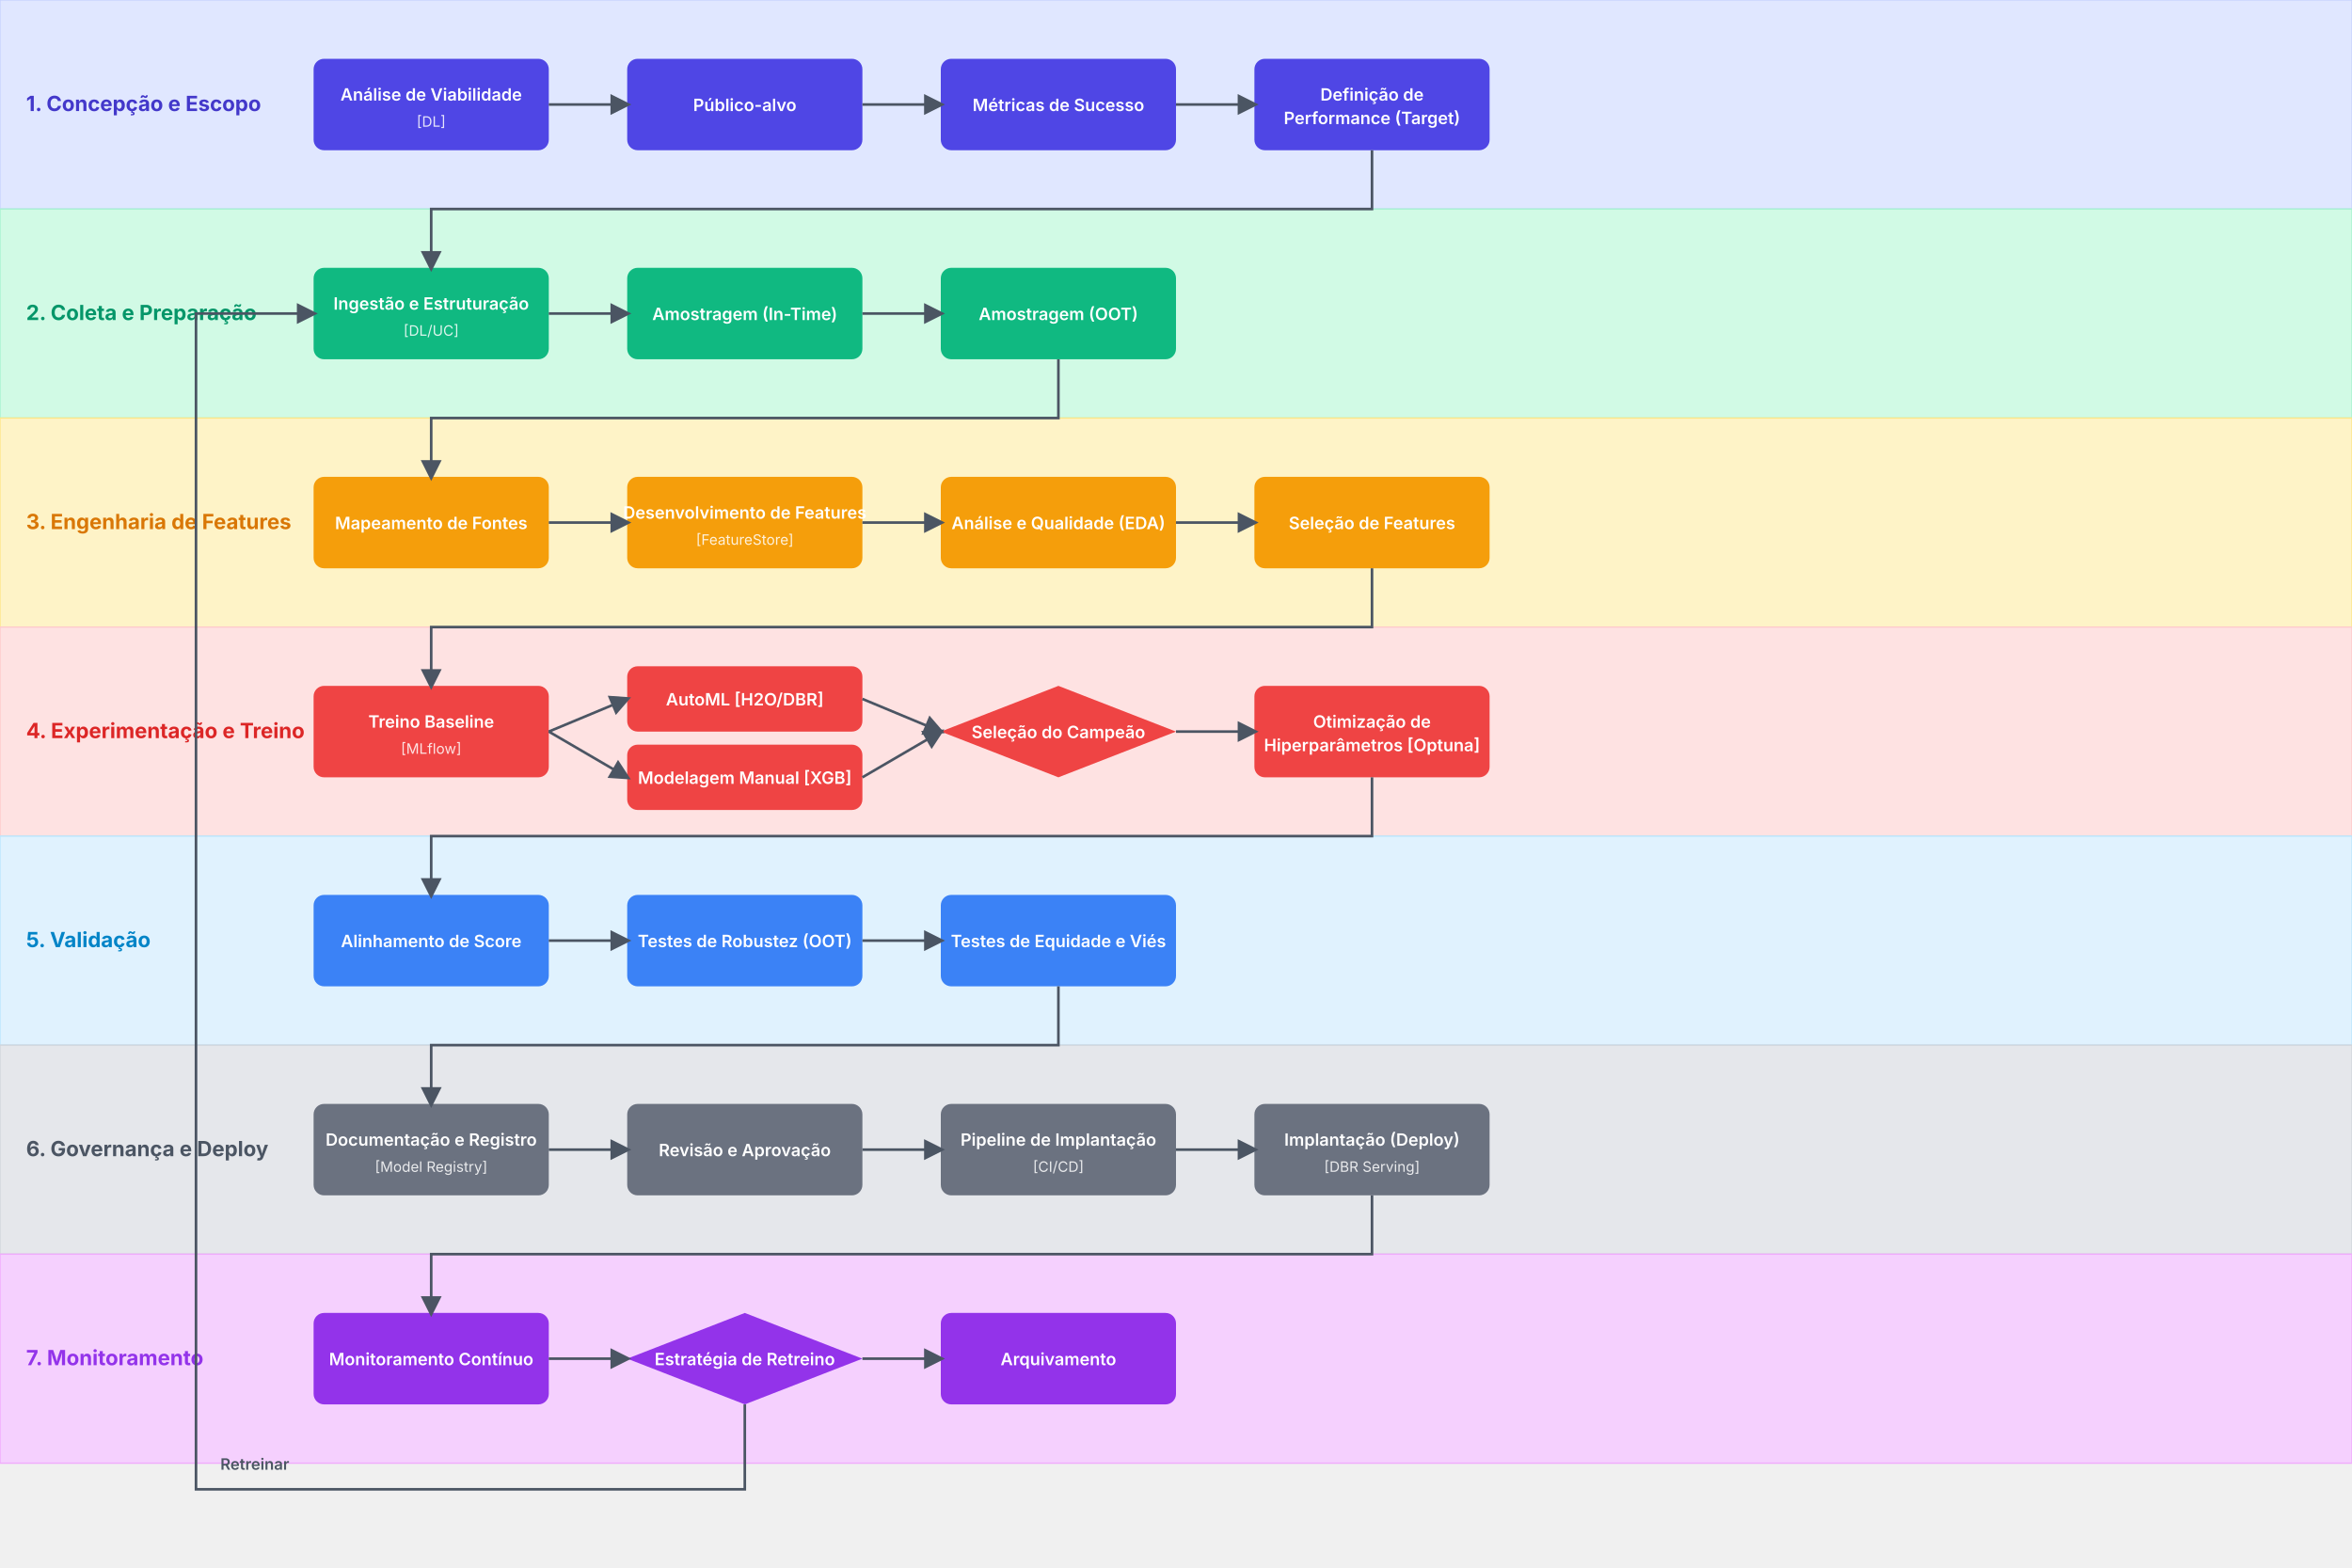
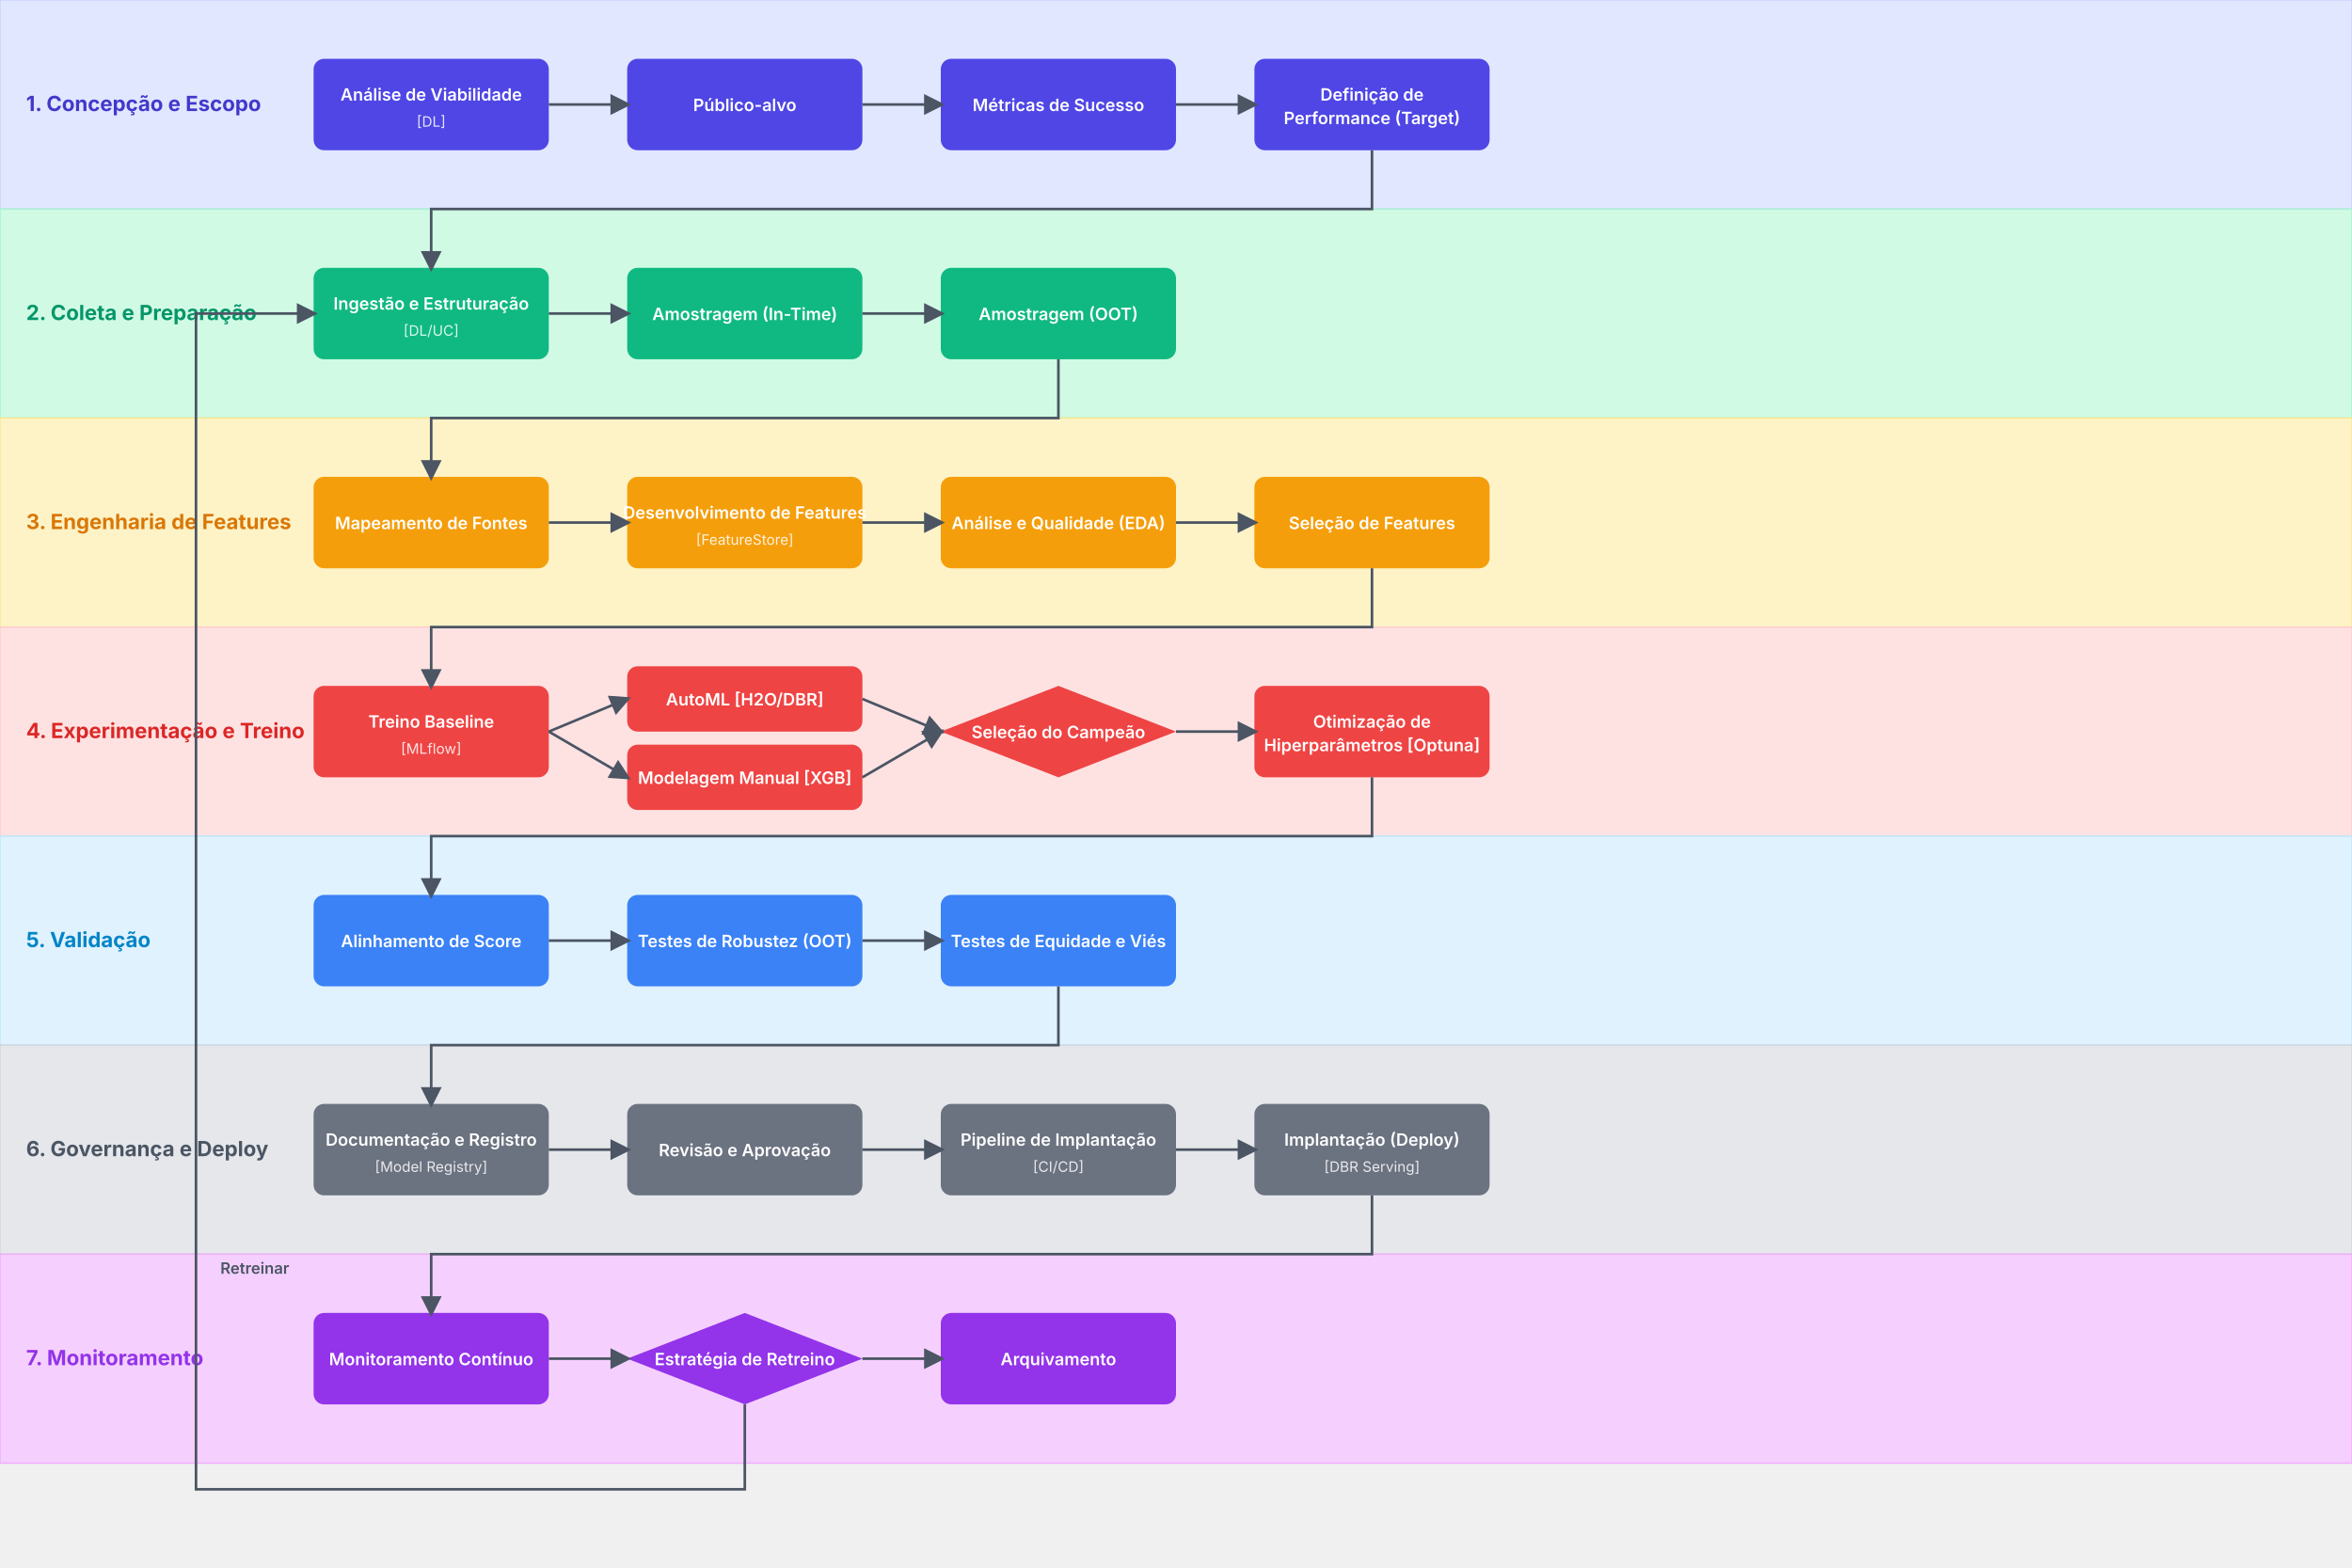
<svg xmlns="http://www.w3.org/2000/svg" width="1800" height="1200">
  <style>
        .lane-label { font-family: 'Inter', sans-serif; font-size: 16px; font-weight: 700; }
        .node-rect { stroke-width: 1.5; }
        .node-text { font-family: 'Inter', sans-serif; font-size: 13px; font-weight: 600; fill: #ffffff; }
        .tool-text { font-family: 'Inter', sans-serif; font-size: 11px; font-weight: 400; fill: #ffffff; opacity: 0.85; }
        .connector { stroke: #4b5563; stroke-width: 2; fill: none; }
        .loop-label { font-family: 'Inter', sans-serif; font-size: 12px; font-weight: 600; fill: #4b5563; text-anchor: middle; }
        .node:hover &gt; rect, .node:hover &gt; path { filter: brightness(1.15); transition: filter 0.2s; }
    </style>
  <defs>
    <marker id="arrowhead" viewBox="0 0 10 10" refX="8" refY="5" markerWidth="8" markerHeight="8" orient="auto-start-reverse">
      <path d="M 0 0 L 10 5 L 0 10 z" fill="#4b5563" />
    </marker>
  </defs>
  <g id="swimlanes">
    <rect x="0" y="0" width="1800" height="160" fill="#e0e7ff" stroke="#c7d2fe" stroke-width="1" />
    <text x="20" y="85" class="lane-label" fill="#4338ca">1. Concepção e Escopo</text>
    <rect x="0" y="160" width="1800" height="160" fill="#d1fae5" stroke="#a7f3d0" stroke-width="1" />
    <text x="20" y="245" class="lane-label" fill="#059669">2. Coleta e Preparação</text>
    <rect x="0" y="320" width="1800" height="160" fill="#fef3c7" stroke="#fde68a" stroke-width="1" />
    <text x="20" y="405" class="lane-label" fill="#d97706">3. Engenharia de Features</text>
    <rect x="0" y="480" width="1800" height="160" fill="#fee2e2" stroke="#fecaca" stroke-width="1" />
    <text x="20" y="565" class="lane-label" fill="#dc2626">4. Experimentação e Treino</text>
    <rect x="0" y="640" width="1800" height="160" fill="#e0f2fe" stroke="#bae6fd" stroke-width="1" />
    <text x="20" y="725" class="lane-label" fill="#0284c7">5. Validação</text>
    <rect x="0" y="800" width="1800" height="160" fill="#e5e7eb" stroke="#d1d5db" stroke-width="1" />
    <text x="20" y="885" class="lane-label" fill="#4b5563">6. Governança e Deploy</text>
    <rect x="0" y="960" width="1800" height="160" fill="#f5d0fe" stroke="#f0abfc" stroke-width="1" />
    <text x="20" y="1045" class="lane-label" fill="#9333ea">7. Monitoramento</text>
  </g>
  <g id="nodes">
    <g class="node" transform="translate(240, 45)">
      <rect class="node-rect" width="180" height="70" rx="8" fill="#4f46e5" />
      <text class="node-text" x="90" y="32" text-anchor="middle">Análise de Viabilidade</text>
      <text class="tool-text" x="90" y="52" text-anchor="middle">[DL]</text>
    </g>
    <g class="node" transform="translate(480, 45)">
      <rect class="node-rect" width="180" height="70" rx="8" fill="#4f46e5" />
      <text class="node-text" x="90" y="40" text-anchor="middle">Público-alvo</text>
    </g>
    <g class="node" transform="translate(720, 45)">
      <rect class="node-rect" width="180" height="70" rx="8" fill="#4f46e5" />
      <text class="node-text" x="90" y="40" text-anchor="middle">Métricas de Sucesso</text>
    </g>
    <g class="node" transform="translate(960, 45)">
      <rect class="node-rect" width="180" height="70" rx="8" fill="#4f46e5" />
      <text class="node-text" x="90" y="32" text-anchor="middle">Definição de</text>
      <text class="node-text" x="90" y="50" text-anchor="middle">Performance (Target)</text>
    </g>
    <g class="node" transform="translate(240, 205)">
      <rect class="node-rect" width="180" height="70" rx="8" fill="#10b981" />
      <text class="node-text" x="90" y="32" text-anchor="middle">Ingestão e Estruturação</text>
      <text class="tool-text" x="90" y="52" text-anchor="middle">[DL/UC]</text>
    </g>
    <g class="node" transform="translate(480, 205)">
      <rect class="node-rect" width="180" height="70" rx="8" fill="#10b981" />
      <text class="node-text" x="90" y="40" text-anchor="middle">Amostragem (In-Time)</text>
    </g>
    <g class="node" transform="translate(720, 205)">
      <rect class="node-rect" width="180" height="70" rx="8" fill="#10b981" />
      <text class="node-text" x="90" y="40" text-anchor="middle">Amostragem (OOT)</text>
    </g>
    <g class="node" transform="translate(240, 365)">
      <rect class="node-rect" width="180" height="70" rx="8" fill="#f59e0b" />
      <text class="node-text" x="90" y="40" text-anchor="middle">Mapeamento de Fontes</text>
    </g>
    <g class="node" transform="translate(480, 365)">
      <rect class="node-rect" width="180" height="70" rx="8" fill="#f59e0b" />
      <text class="node-text" x="90" y="32" text-anchor="middle">Desenvolvimento de Features</text>
      <text class="tool-text" x="90" y="52" text-anchor="middle">[FeatureStore]</text>
    </g>
    <g class="node" transform="translate(720, 365)">
      <rect class="node-rect" width="180" height="70" rx="8" fill="#f59e0b" />
      <text class="node-text" x="90" y="40" text-anchor="middle">Análise e Qualidade (EDA)</text>
    </g>
    <g class="node" transform="translate(960, 365)">
      <rect class="node-rect" width="180" height="70" rx="8" fill="#f59e0b" />
      <text class="node-text" x="90" y="40" text-anchor="middle">Seleção de Features</text>
    </g>
    <g class="node" transform="translate(240, 525)">
      <rect class="node-rect" width="180" height="70" rx="8" fill="#ef4444" />
      <text class="node-text" x="90" y="32" text-anchor="middle">Treino Baseline</text>
      <text class="tool-text" x="90" y="52" text-anchor="middle">[MLflow]</text>
    </g>
    <g class="node" transform="translate(480, 510)">
      <rect class="node-rect" width="180" height="50" rx="8" fill="#ef4444" />
      <text class="node-text" x="90" y="30" text-anchor="middle">AutoML [H2O/DBR]</text>
    </g>
    <g class="node" transform="translate(480, 570)">
      <rect class="node-rect" width="180" height="50" rx="8" fill="#ef4444" />
      <text class="node-text" x="90" y="30" text-anchor="middle">Modelagem Manual [XGB]</text>
    </g>
    <g class="node" transform="translate(720, 525)">
      <path class="node-rect" d="M 90,0 L 180,35 L 90,70 L 0,35 Z" fill="#ef4444" />
      <text class="node-text" x="90" y="40" text-anchor="middle">Seleção do Campeão</text>
    </g>
    <g class="node" transform="translate(960, 525)">
      <rect class="node-rect" width="180" height="70" rx="8" fill="#ef4444" />
      <text class="node-text" x="90" y="32" text-anchor="middle">Otimização de</text>
      <text class="node-text" x="90" y="50" text-anchor="middle">Hiperparâmetros [Optuna]</text>
    </g>
    <g class="node" transform="translate(240, 685)">
      <rect class="node-rect" width="180" height="70" rx="8" fill="#3b82f6" />
      <text class="node-text" x="90" y="40" text-anchor="middle">Alinhamento de Score</text>
    </g>
    <g class="node" transform="translate(480, 685)">
      <rect class="node-rect" width="180" height="70" rx="8" fill="#3b82f6" />
      <text class="node-text" x="90" y="40" text-anchor="middle">Testes de Robustez (OOT)</text>
    </g>
    <g class="node" transform="translate(720, 685)">
      <rect class="node-rect" width="180" height="70" rx="8" fill="#3b82f6" />
      <text class="node-text" x="90" y="40" text-anchor="middle">Testes de Equidade e Viés</text>
    </g>
    <g class="node" transform="translate(240, 845)">
      <rect class="node-rect" width="180" height="70" rx="8" fill="#6b7280" />
      <text class="node-text" x="90" y="32" text-anchor="middle">Documentação e Registro</text>
      <text class="tool-text" x="90" y="52" text-anchor="middle">[Model Registry]</text>
    </g>
    <g class="node" transform="translate(480, 845)">
      <rect class="node-rect" width="180" height="70" rx="8" fill="#6b7280" />
      <text class="node-text" x="90" y="40" text-anchor="middle">Revisão e Aprovação</text>
    </g>
    <g class="node" transform="translate(720, 845)">
      <rect class="node-rect" width="180" height="70" rx="8" fill="#6b7280" />
      <text class="node-text" x="90" y="32" text-anchor="middle">Pipeline de Implantação</text>
      <text class="tool-text" x="90" y="52" text-anchor="middle">[CI/CD]</text>
    </g>
    <g class="node" transform="translate(960, 845)">
      <rect class="node-rect" width="180" height="70" rx="8" fill="#6b7280" />
      <text class="node-text" x="90" y="32" text-anchor="middle">Implantação (Deploy)</text>
      <text class="tool-text" x="90" y="52" text-anchor="middle">[DBR Serving]</text>
    </g>
    <g class="node" transform="translate(240, 1005)">
      <rect class="node-rect" width="180" height="70" rx="8" fill="#9333ea" />
      <text class="node-text" x="90" y="40" text-anchor="middle">Monitoramento Contínuo</text>
    </g>
    <g class="node" transform="translate(480, 1005)">
      <path class="node-rect" d="M 90,0 L 180,35 L 90,70 L 0,35 Z" fill="#9333ea" />
      <text class="node-text" x="90" y="40" text-anchor="middle">Estratégia de Retreino</text>
    </g>
    <g class="node" transform="translate(720, 1005)">
      <rect class="node-rect" width="180" height="70" rx="8" fill="#9333ea" />
      <text class="node-text" x="90" y="40" text-anchor="middle">Arquivamento</text>
    </g>
  </g>
  <g id="connectors" marker-end="url(#arrowhead)">
    <path class="connector" d="M 420 80 H 480" />
    <path class="connector" d="M 660 80 H 720" />
    <path class="connector" d="M 900 80 H 960" />
    <path class="connector" d="M 1050 115 L 1050 160 L 330 160 L 330 205" />
    <path class="connector" d="M 420 240 H 480" />
    <path class="connector" d="M 660 240 H 720" />
    <path class="connector" d="M 810 275 L 810 320 L 330 320 L 330 365" />
    <path class="connector" d="M 420 400 H 480" />
    <path class="connector" d="M 660 400 H 720" />
    <path class="connector" d="M 900 400 H 960" />
    <path class="connector" d="M 1050 435 L 1050 480 L 330 480 L 330 525" />
    <path class="connector" d="M 420 560 L 480 535" />
    <path class="connector" d="M 420 560 L 480 595" />
    <path class="connector" d="M 660 535 L 720 560" />
    <path class="connector" d="M 660 595 L 720 560" />
    <path class="connector" d="M 900 560 H 960" />
    <path class="connector" d="M 1050 595 L 1050 640 L 330 640 L 330 685" />
    <path class="connector" d="M 420 720 H 480" />
    <path class="connector" d="M 660 720 H 720" />
    <path class="connector" d="M 810 755 L 810 800 L 330 800 L 330 845" />
    <path class="connector" d="M 420 880 H 480" />
    <path class="connector" d="M 660 880 H 720" />
    <path class="connector" d="M 900 880 H 960" />
    <path class="connector" d="M 1050 915 L 1050 960 L 330 960 L 330 1005" />
    <path class="connector" d="M 420 1040 H 480" />
    <path class="connector" d="M 660 1040 H 720" />
    <path class="connector" d="M 570 1075 L 570 1140 L 150 1140 L 150 240 L 240 240" />
-     <text class="loop-label" x="195" y="1125">Retreinar</text>
+     <text class="loop-label" x="195" y="975">Retreinar</text>
  </g>
</svg>
